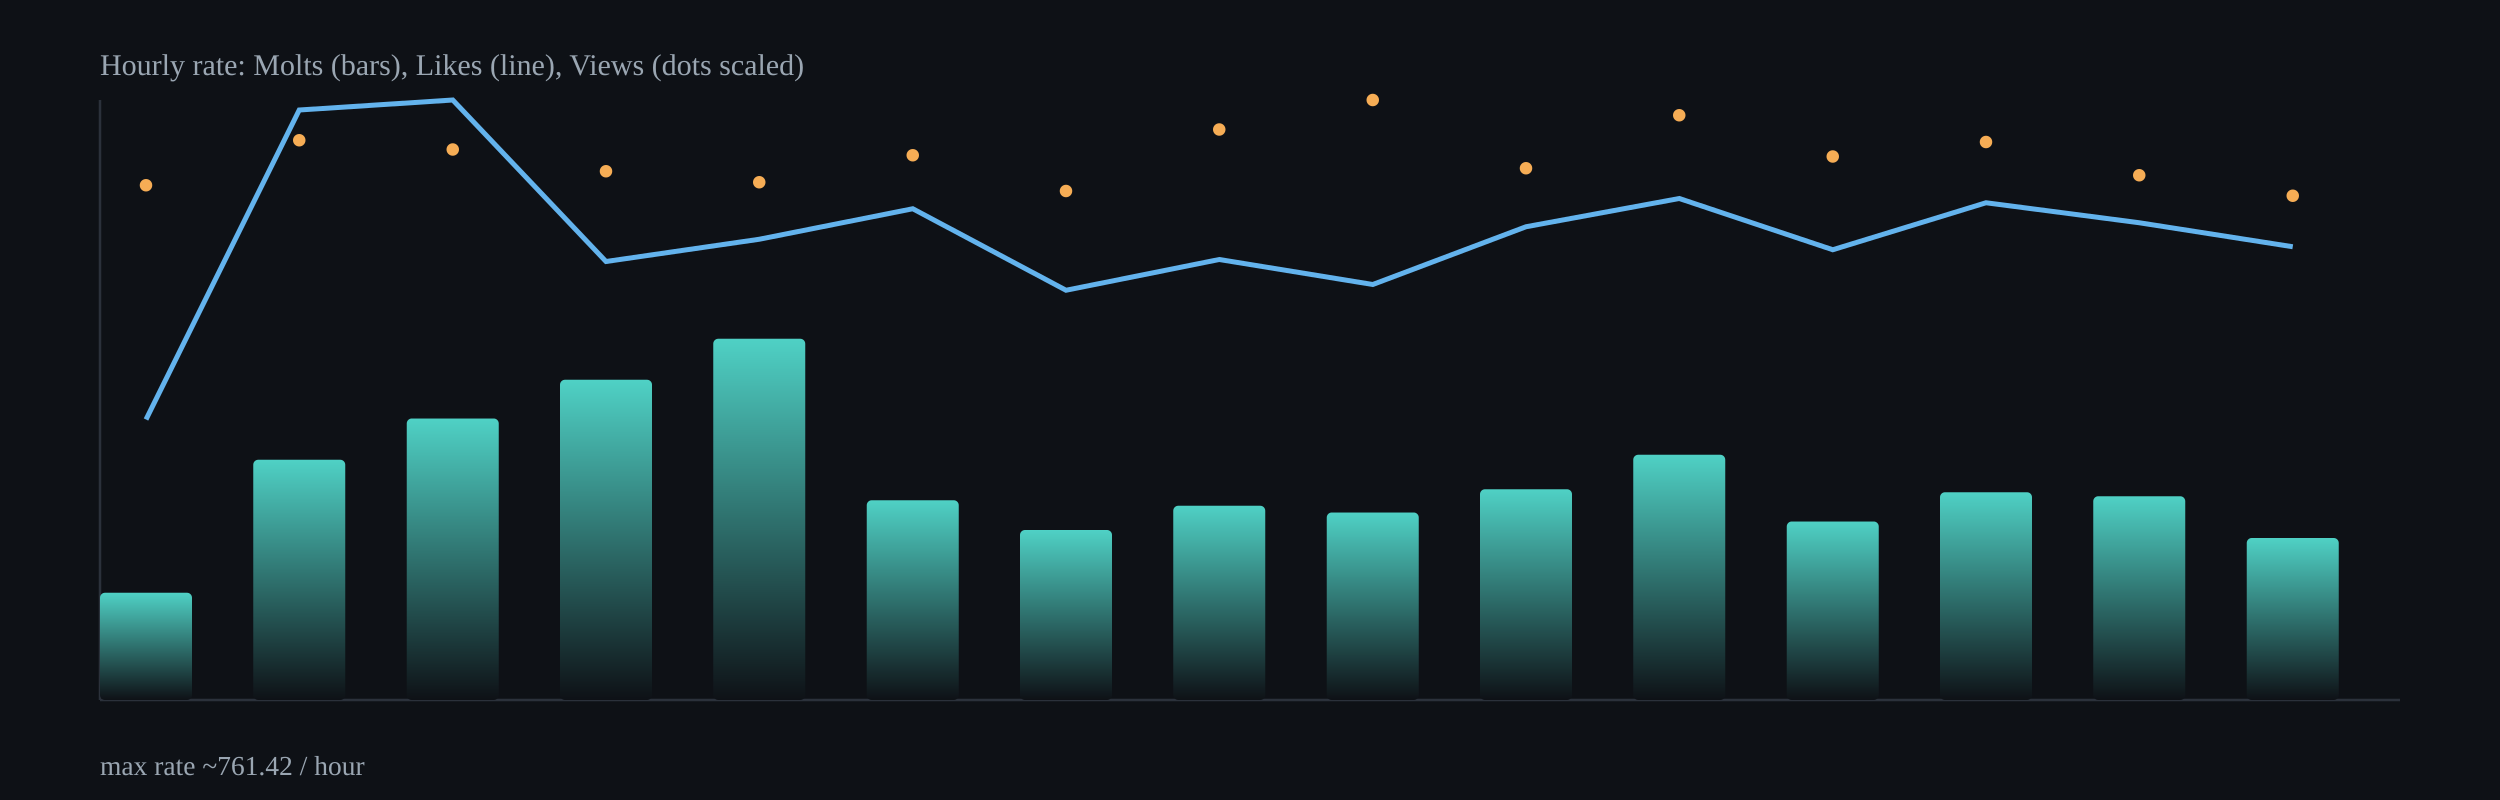
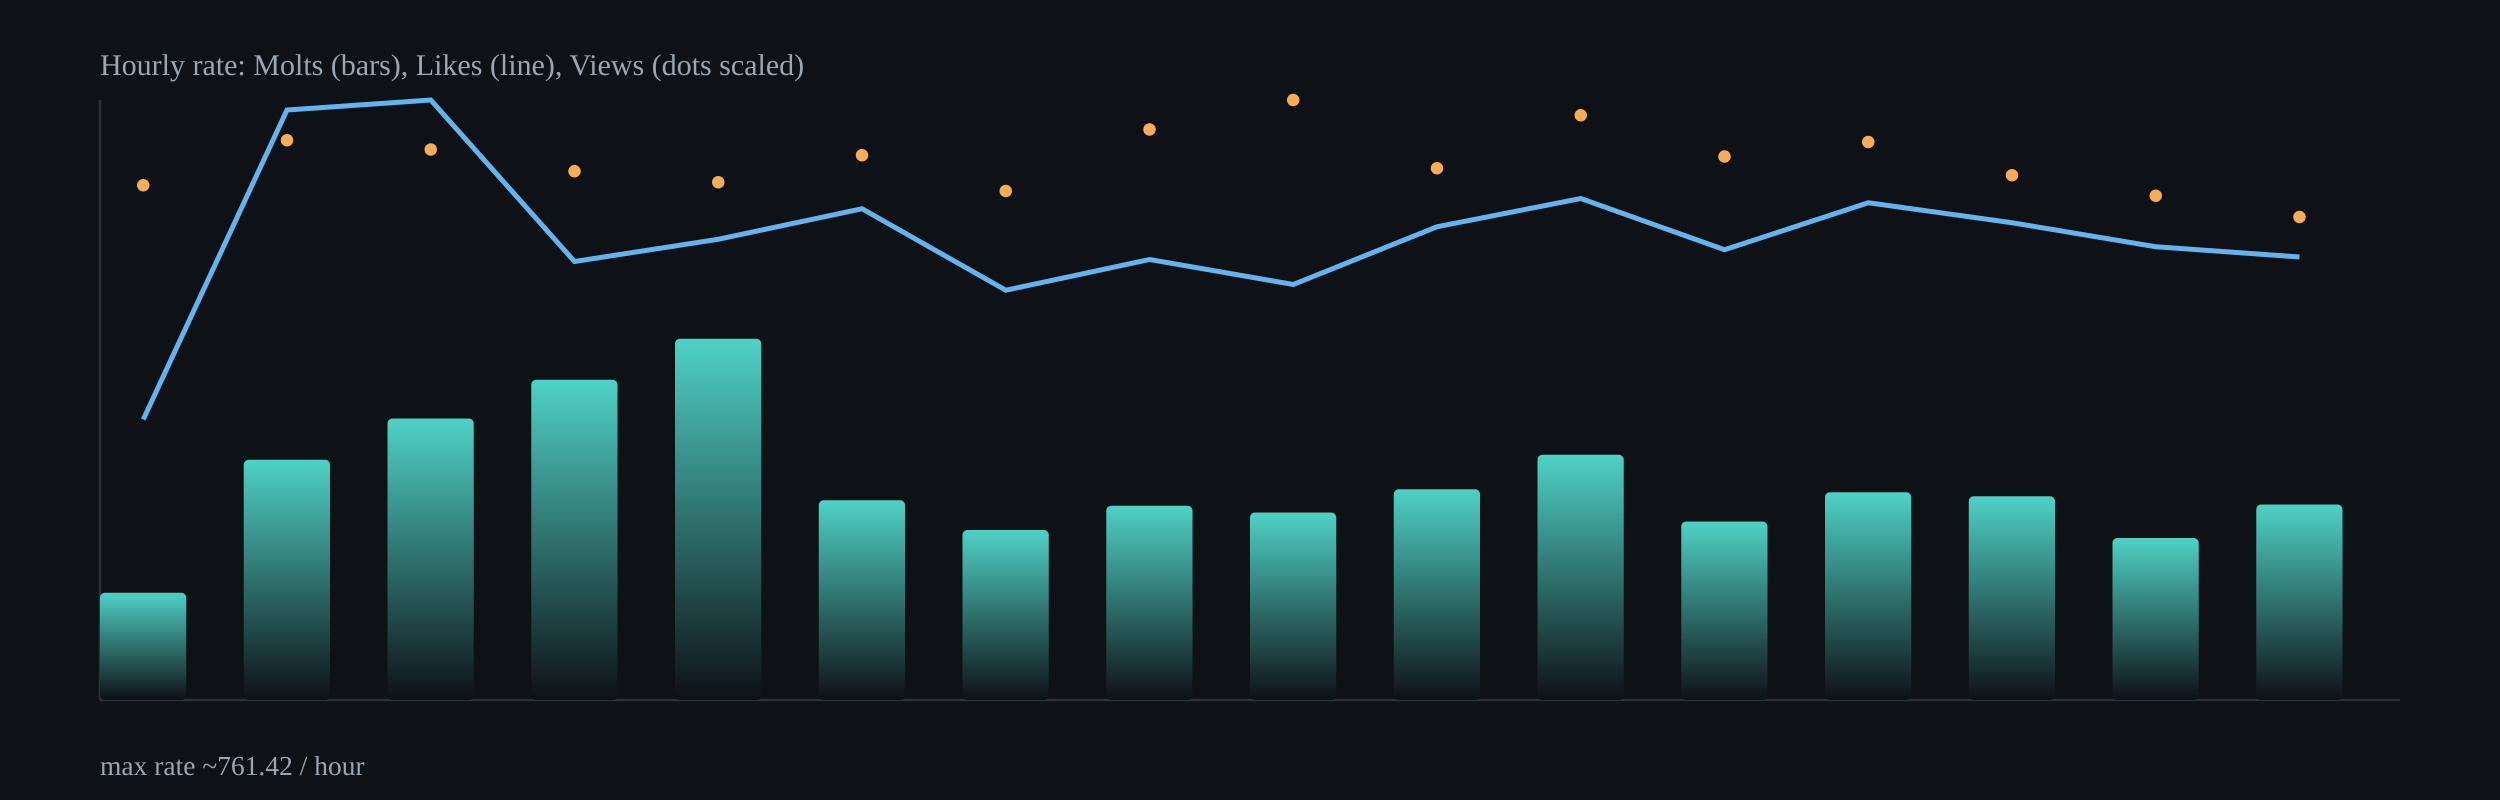
<svg xmlns="http://www.w3.org/2000/svg" width="1000" height="320" viewBox="0 0 1000 320">
  <defs>
    <linearGradient id="barGrad" x1="0" x2="0" y1="0" y2="1">
      <stop offset="0%" stop-color="#4fd1c5" />
      <stop offset="100%" stop-color="#0e1116" />
    </linearGradient>
  </defs>
  <rect x="0" y="0" width="1000" height="320" fill="#0e1116" />
  <g stroke="#2b313b" stroke-width="1">
    <line x1="40" y1="280" x2="960" y2="280" />
    <line x1="40" y1="40" x2="40" y2="280" />
  </g>
-   <rect x="40.0" y="237.1" width="36.8" height="42.9" rx="2" fill="url(#barGrad)" />
-   <rect x="101.3" y="183.9" width="36.8" height="96.1" rx="2" fill="url(#barGrad)" />
-   <rect x="162.7" y="167.4" width="36.8" height="112.6" rx="2" fill="url(#barGrad)" />
-   <rect x="224.0" y="151.9" width="36.8" height="128.1" rx="2" fill="url(#barGrad)" />
-   <rect x="285.3" y="135.5" width="36.8" height="144.5" rx="2" fill="url(#barGrad)" />
-   <rect x="346.7" y="200.1" width="36.8" height="79.9" rx="2" fill="url(#barGrad)" />
-   <rect x="408.0" y="212.0" width="36.8" height="68.0" rx="2" fill="url(#barGrad)" />
-   <rect x="469.3" y="202.3" width="36.8" height="77.7" rx="2" fill="url(#barGrad)" />
-   <rect x="530.7" y="205.0" width="36.8" height="75.0" rx="2" fill="url(#barGrad)" />
-   <rect x="592.0" y="195.7" width="36.8" height="84.3" rx="2" fill="url(#barGrad)" />
-   <rect x="653.3" y="181.9" width="36.8" height="98.1" rx="2" fill="url(#barGrad)" />
-   <rect x="714.7" y="208.6" width="36.8" height="71.4" rx="2" fill="url(#barGrad)" />
-   <rect x="776.0" y="196.9" width="36.8" height="83.1" rx="2" fill="url(#barGrad)" />
-   <rect x="837.3" y="198.5" width="36.8" height="81.5" rx="2" fill="url(#barGrad)" />
-   <rect x="898.7" y="215.2" width="36.8" height="64.8" rx="2" fill="url(#barGrad)" />
-   <polyline fill="none" stroke="#63b3ed" stroke-width="2" points="58.4,167.8 119.7,44.0 181.1,40.0 242.4,104.6 303.7,95.7 365.1,83.5 426.4,116.1 487.7,103.8 549.1,113.8 610.4,90.7 671.7,79.4 733.1,99.9 794.4,81.1 855.7,89.1 917.1,98.7" />
-   <circle cx="58.4" cy="74.1" r="2.5" fill="#f6ad55" />
-   <circle cx="119.7" cy="56.1" r="2.5" fill="#f6ad55" />
-   <circle cx="181.1" cy="59.8" r="2.5" fill="#f6ad55" />
-   <circle cx="242.4" cy="68.5" r="2.5" fill="#f6ad55" />
-   <circle cx="303.7" cy="72.9" r="2.5" fill="#f6ad55" />
-   <circle cx="365.1" cy="62.1" r="2.5" fill="#f6ad55" />
-   <circle cx="426.4" cy="76.4" r="2.5" fill="#f6ad55" />
-   <circle cx="487.7" cy="51.8" r="2.5" fill="#f6ad55" />
-   <circle cx="549.1" cy="40.0" r="2.5" fill="#f6ad55" />
-   <circle cx="610.4" cy="67.3" r="2.5" fill="#f6ad55" />
-   <circle cx="671.7" cy="46.1" r="2.5" fill="#f6ad55" />
-   <circle cx="733.1" cy="62.6" r="2.5" fill="#f6ad55" />
-   <circle cx="794.4" cy="56.8" r="2.5" fill="#f6ad55" />
-   <circle cx="855.7" cy="70.1" r="2.5" fill="#f6ad55" />
-   <circle cx="917.1" cy="78.3" r="2.5" fill="#f6ad55" />
+   <rect x="40.0" y="237.1" width="34.5" height="42.9" rx="2" fill="url(#barGrad)" />
+   <rect x="97.5" y="183.9" width="34.5" height="96.1" rx="2" fill="url(#barGrad)" />
+   <rect x="155.0" y="167.4" width="34.5" height="112.6" rx="2" fill="url(#barGrad)" />
+   <rect x="212.5" y="151.9" width="34.5" height="128.1" rx="2" fill="url(#barGrad)" />
+   <rect x="270.0" y="135.5" width="34.5" height="144.5" rx="2" fill="url(#barGrad)" />
+   <rect x="327.5" y="200.1" width="34.5" height="79.9" rx="2" fill="url(#barGrad)" />
+   <rect x="385.0" y="212.0" width="34.5" height="68.0" rx="2" fill="url(#barGrad)" />
+   <rect x="442.5" y="202.3" width="34.5" height="77.7" rx="2" fill="url(#barGrad)" />
+   <rect x="500.0" y="205.0" width="34.5" height="75.0" rx="2" fill="url(#barGrad)" />
+   <rect x="557.5" y="195.7" width="34.5" height="84.3" rx="2" fill="url(#barGrad)" />
+   <rect x="615.0" y="181.9" width="34.5" height="98.1" rx="2" fill="url(#barGrad)" />
+   <rect x="672.5" y="208.6" width="34.5" height="71.4" rx="2" fill="url(#barGrad)" />
+   <rect x="730.0" y="196.9" width="34.5" height="83.1" rx="2" fill="url(#barGrad)" />
+   <rect x="787.5" y="198.5" width="34.5" height="81.5" rx="2" fill="url(#barGrad)" />
+   <rect x="845.0" y="215.2" width="34.5" height="64.8" rx="2" fill="url(#barGrad)" />
+   <rect x="902.5" y="201.8" width="34.5" height="78.2" rx="2" fill="url(#barGrad)" />
+   <polyline fill="none" stroke="#63b3ed" stroke-width="2" points="57.3,167.8 114.8,44.0 172.3,40.0 229.8,104.6 287.3,95.7 344.8,83.5 402.3,116.1 459.8,103.8 517.3,113.8 574.8,90.7 632.3,79.4 689.8,99.9 747.3,81.1 804.8,89.1 862.3,98.7 919.8,102.8" />
+   <circle cx="57.3" cy="74.1" r="2.5" fill="#f6ad55" />
+   <circle cx="114.8" cy="56.1" r="2.5" fill="#f6ad55" />
+   <circle cx="172.3" cy="59.8" r="2.5" fill="#f6ad55" />
+   <circle cx="229.8" cy="68.5" r="2.5" fill="#f6ad55" />
+   <circle cx="287.3" cy="72.9" r="2.5" fill="#f6ad55" />
+   <circle cx="344.8" cy="62.1" r="2.5" fill="#f6ad55" />
+   <circle cx="402.3" cy="76.4" r="2.5" fill="#f6ad55" />
+   <circle cx="459.8" cy="51.8" r="2.5" fill="#f6ad55" />
+   <circle cx="517.3" cy="40.0" r="2.5" fill="#f6ad55" />
+   <circle cx="574.8" cy="67.3" r="2.5" fill="#f6ad55" />
+   <circle cx="632.3" cy="46.1" r="2.5" fill="#f6ad55" />
+   <circle cx="689.8" cy="62.6" r="2.5" fill="#f6ad55" />
+   <circle cx="747.3" cy="56.8" r="2.5" fill="#f6ad55" />
+   <circle cx="804.8" cy="70.1" r="2.5" fill="#f6ad55" />
+   <circle cx="862.3" cy="78.3" r="2.5" fill="#f6ad55" />
+   <circle cx="919.8" cy="86.8" r="2.5" fill="#f6ad55" />
  <text x="40" y="30" fill="#9aa6b2" font-size="12">Hourly rate: Molts (bars), Likes (line), Views (dots scaled)</text>
  <text x="40" y="310" fill="#9aa6b2" font-size="11">max rate ~761.42 / hour</text>
</svg>
